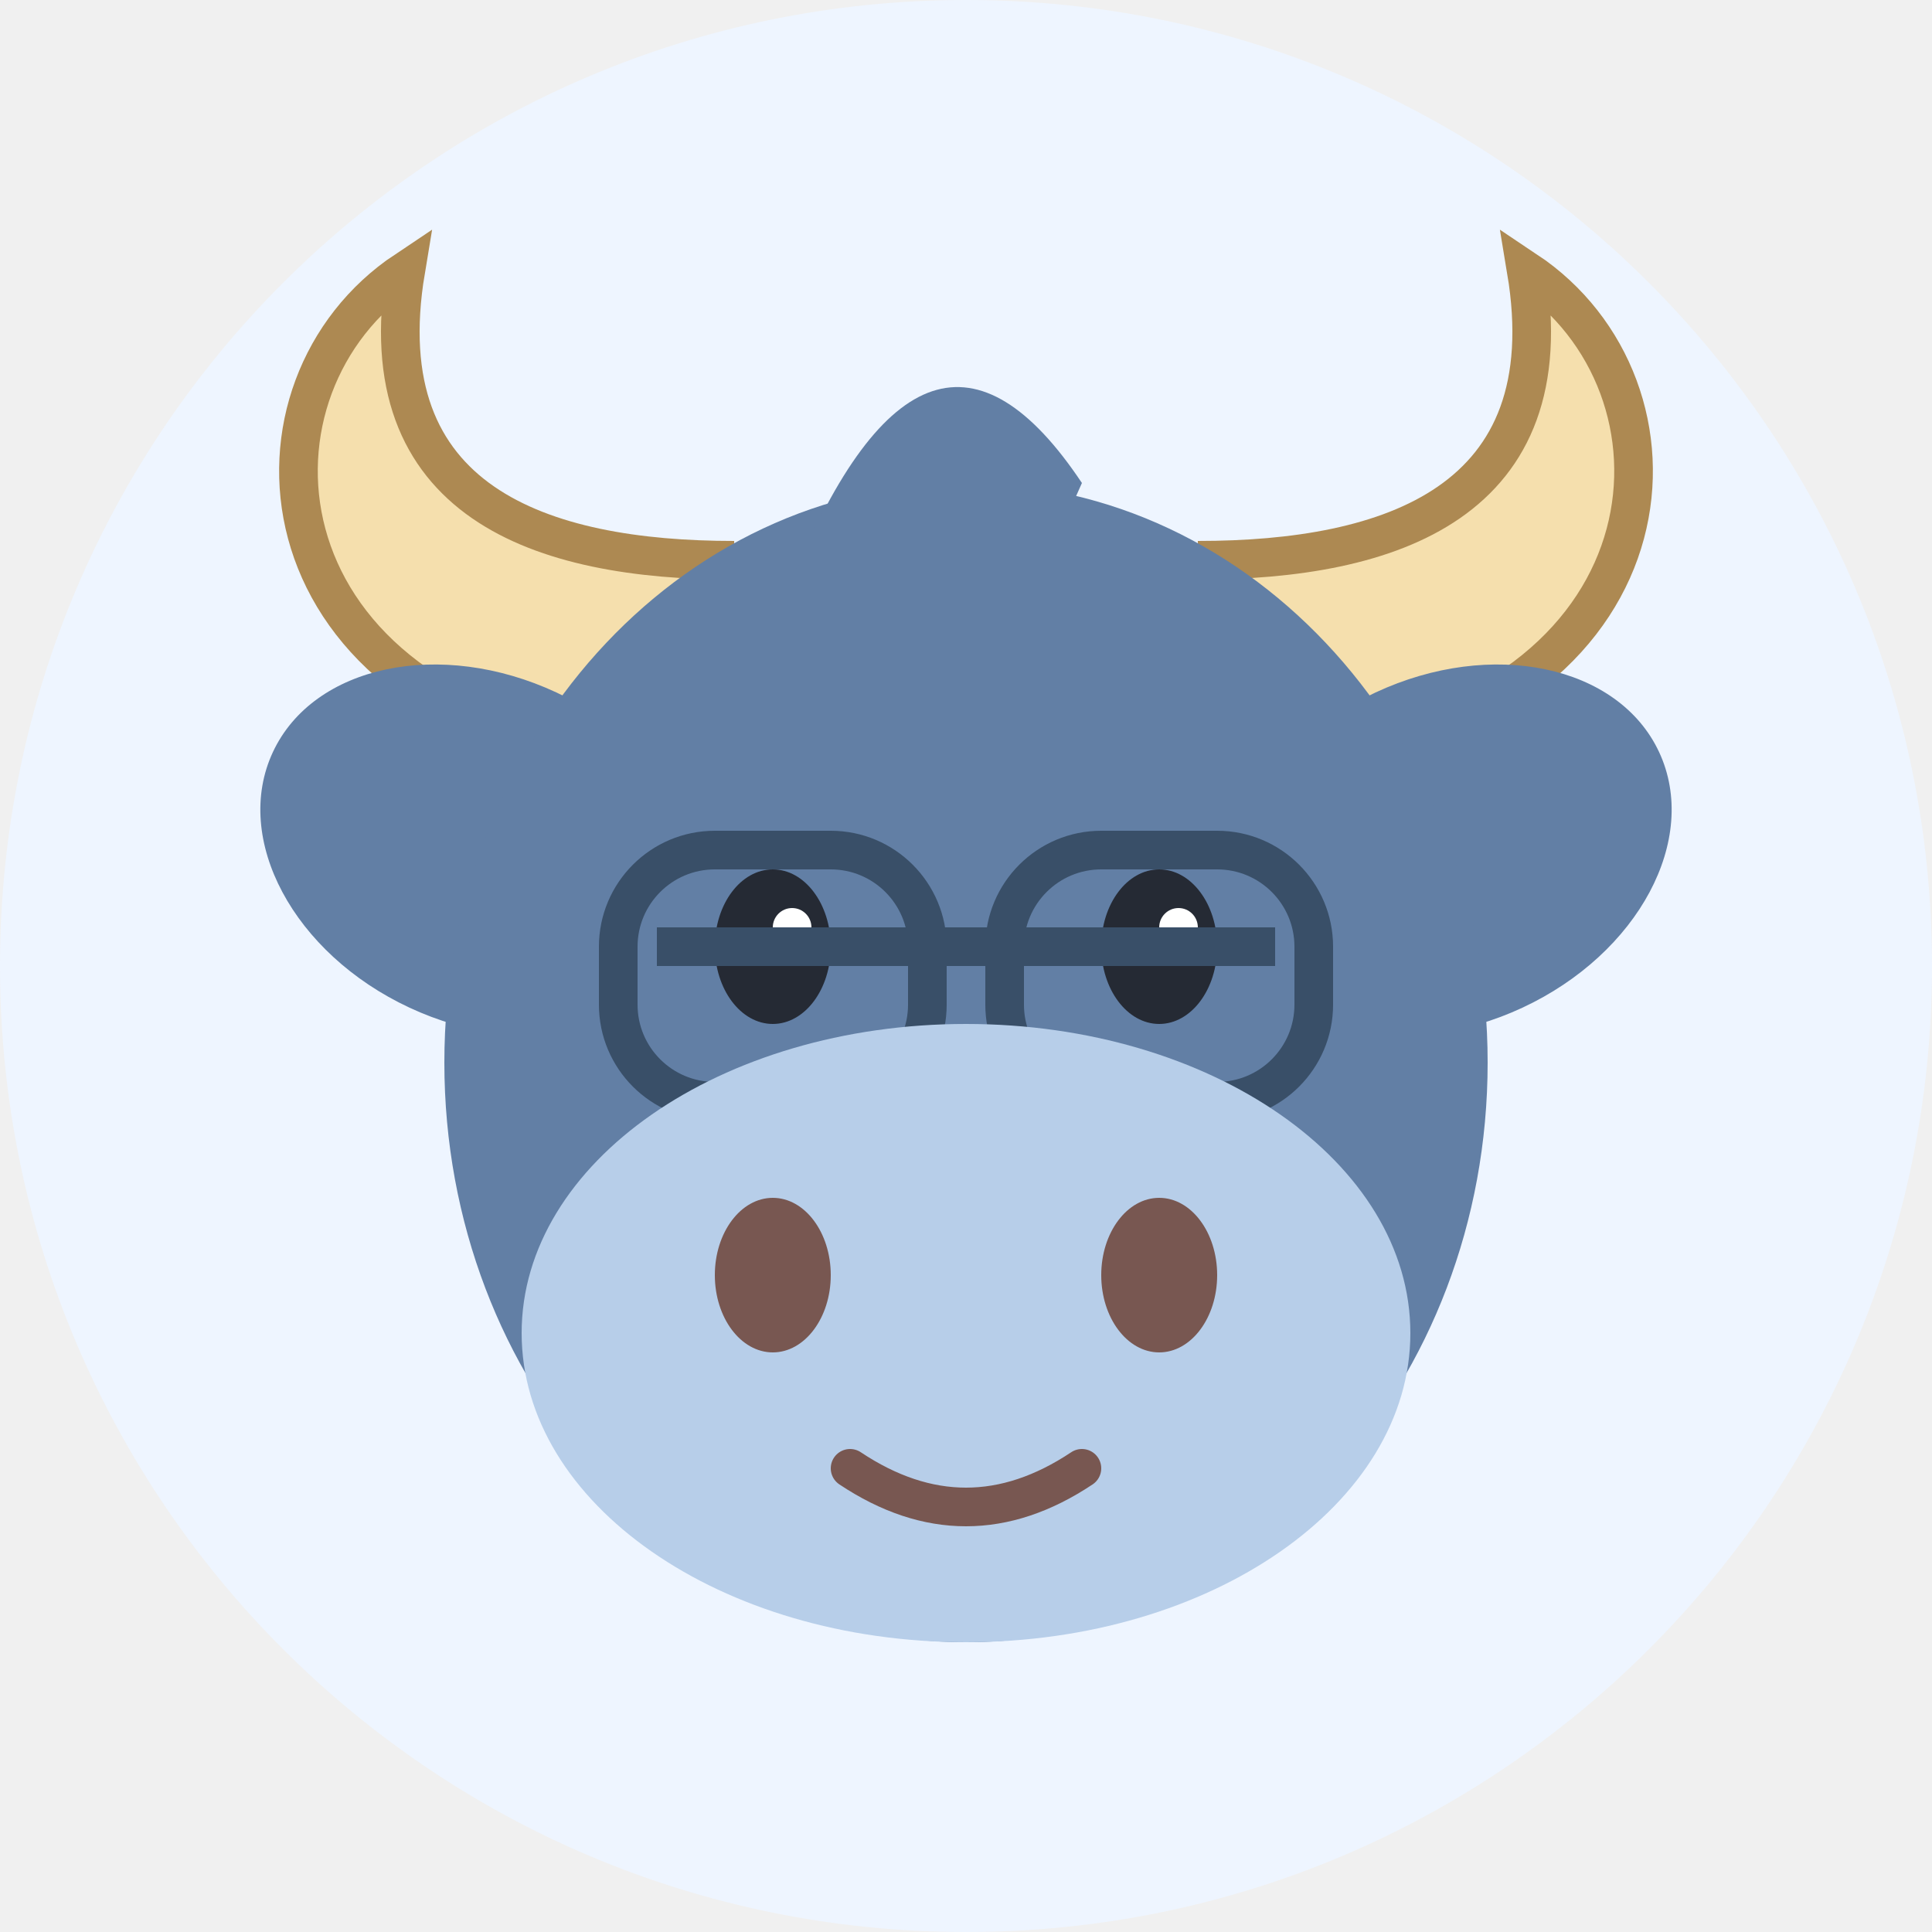
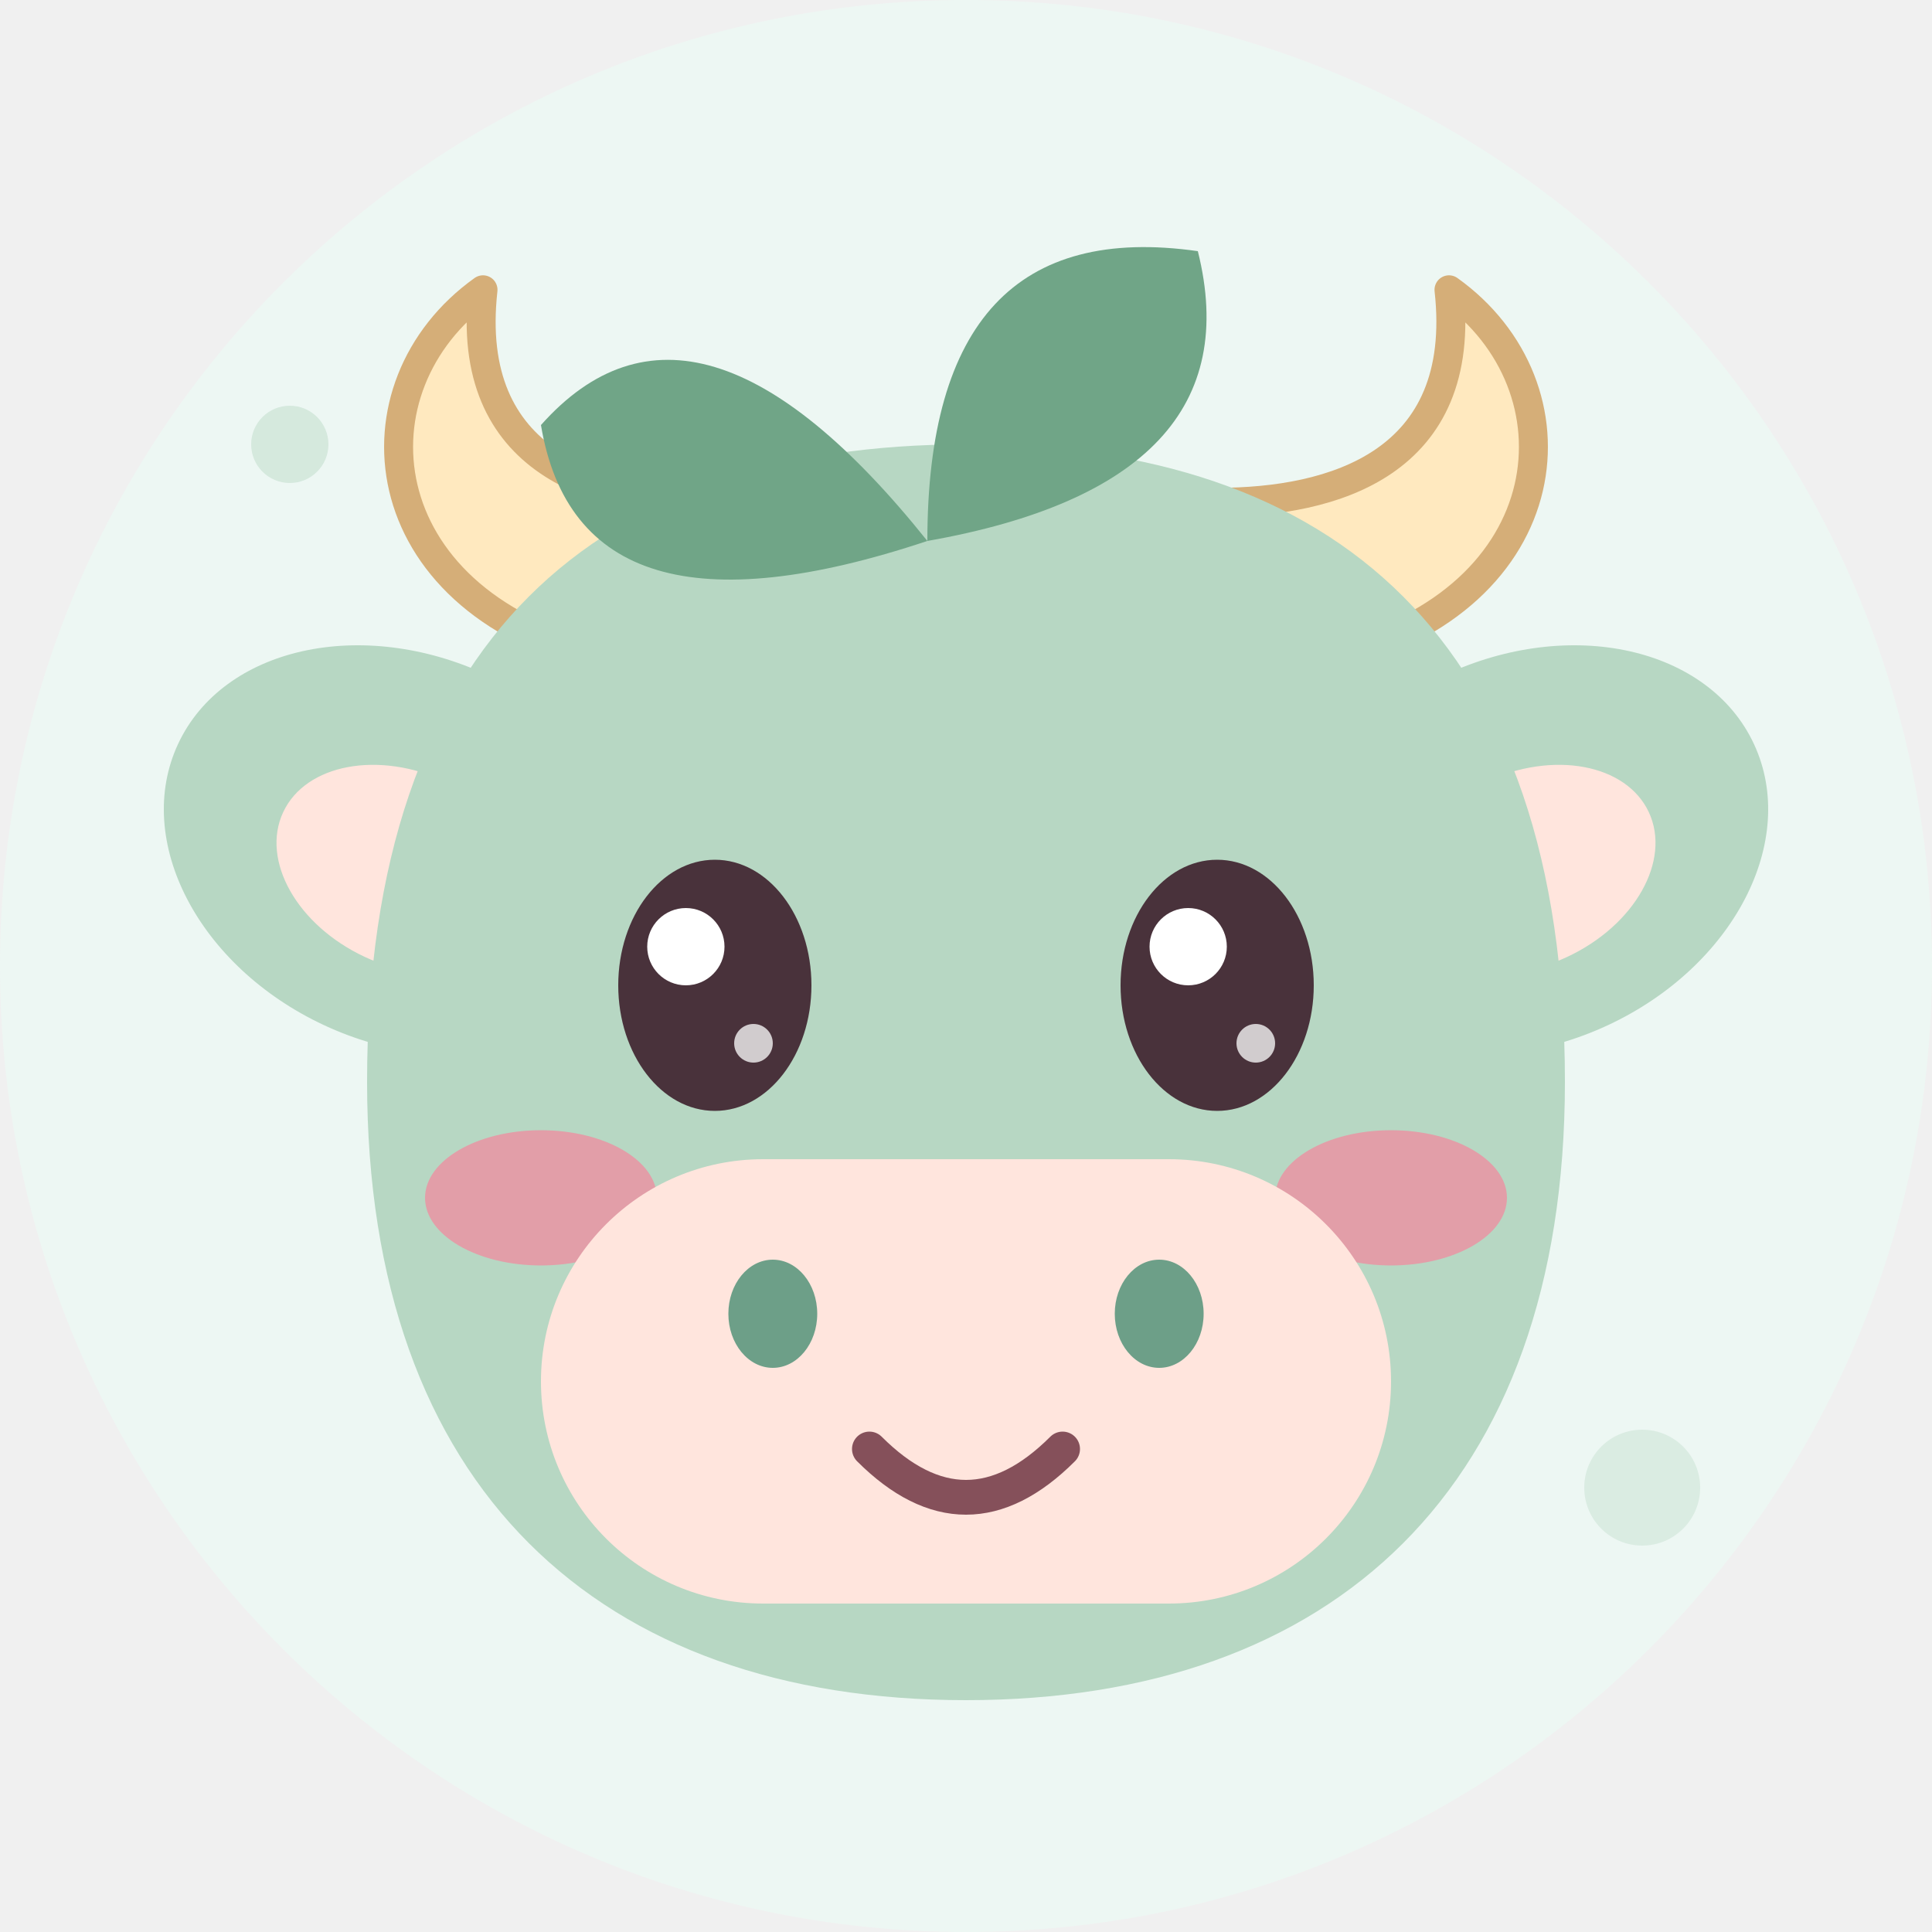
- <svg xmlns="http://www.w3.org/2000/svg" viewBox="0 0 100 100" role="img" aria-label="牛主题头像">
-   <rect width="100" height="100" rx="50" fill="#eef5ff" />
-   <path d="M31 39C13 36 12 20 21 14c-2 12 7 15 17 15M69 39c18-3 19-19 10-25 2 12-7 15-17 15" fill="#f5dfad" stroke="#ad8952" stroke-width="2" />
-   <ellipse cx="25" cy="44" rx="12" ry="9" transform="rotate(25 25 44)" fill="#627fa5" />
-   <ellipse cx="75" cy="44" rx="12" ry="9" transform="rotate(-25 75 44)" fill="#627fa5" />
-   <ellipse cx="50" cy="55" rx="27" ry="30" fill="#627fa5" />
-   <path d="M41 30q7-17 15-5l-4 9" fill="#627fa5" />
-   <ellipse cx="40" cy="49" rx="3" ry="4" fill="#252a34" />
-   <ellipse cx="60" cy="49" rx="3" ry="4" fill="#252a34" />
-   <circle cx="41" cy="48" r="1" fill="white" />
-   <circle cx="61" cy="48" r="1" fill="white" />
-   <path d="M34 49h13m6 0h13m-19 0h6" stroke="#394f68" stroke-width="2" />
-   <rect x="32" y="44" width="16" height="13" rx="5" fill="none" stroke="#394f68" stroke-width="2" />
-   <rect x="52" y="44" width="16" height="13" rx="5" fill="none" stroke="#394f68" stroke-width="2" />
-   <ellipse cx="50" cy="69" rx="23" ry="16" fill="#b7cee9" />
-   <ellipse cx="40" cy="66" rx="3" ry="4" fill="#785751" />
-   <ellipse cx="60" cy="66" rx="3" ry="4" fill="#785751" />
-   <path d="M44 76q6 4 12 0" fill="none" stroke="#785751" stroke-width="2" stroke-linecap="round" />
+ <svg xmlns="http://www.w3.org/2000/svg" viewBox="0 0 100 100" role="img" aria-label="可爱小牛头像">
+   <circle cx="50" cy="50" r="50" fill="#EDF7F3" />
+   <circle cx="15" cy="23" r="2" fill="#B7D7C3" opacity=".45" />
+   <circle cx="85" cy="77" r="3" fill="#B7D7C3" opacity=".35" />
+   <path d="M31 34C19 31 18 20 25 15c-1 9 6 11 12 11M69 34c12-3 13-14 6-19 1 9-6 11-12 11" fill="#FFE9BF" stroke="#D5AE78" stroke-width="1.5" stroke-linejoin="round" />
+   <ellipse cx="21" cy="44" rx="13" ry="10" transform="rotate(25 21 44)" fill="#B7D7C3" />
+   <ellipse cx="79" cy="44" rx="13" ry="10" transform="rotate(-25 79 44)" fill="#B7D7C3" />
+   <ellipse cx="21" cy="45" rx="7" ry="5" transform="rotate(25 21 45)" fill="#FFE5DD" />
+   <ellipse cx="79" cy="45" rx="7" ry="5" transform="rotate(-25 79 45)" fill="#FFE5DD" />
+   <path d="M19 56c0-23 12-33 31-33s31 10 31 33c0 21-12 32-31 32S19 77 19 56" fill="#B7D7C3" />
+   <path d="M48 28q-12-15-20-6 2 12 20 6M48 28q0-17 14-15 3 12-14 15" fill="#70A587" />
+   <ellipse cx="37" cy="51" rx="5" ry="6.5" fill="#49323B" />
+   <ellipse cx="63" cy="51" rx="5" ry="6.5" fill="#49323B" />
+   <circle cx="35.5" cy="49" r="2" fill="#fff" />
+   <circle cx="61.5" cy="49" r="2" fill="#fff" />
+   <circle cx="39" cy="54" r="1" fill="#fff" opacity=".75" />
+   <circle cx="65" cy="54" r="1" fill="#fff" opacity=".75" />
+   <ellipse cx="28" cy="62" rx="6" ry="3.5" fill="#F4869C" opacity=".7" />
+   <ellipse cx="72" cy="62" rx="6" ry="3.5" fill="#F4869C" opacity=".7" />
+   <rect x="28" y="60" width="44" height="23" rx="11.5" fill="#FFE5DD" />
+   <ellipse cx="40" cy="68" rx="2.3" ry="2.8" fill="#6D9F88" />
+   <ellipse cx="60" cy="68" rx="2.3" ry="2.8" fill="#6D9F88" />
+   <path d="M45 75q5 5 10 0" fill="none" stroke="#85505A" stroke-width="1.8" stroke-linecap="round" />
</svg>
